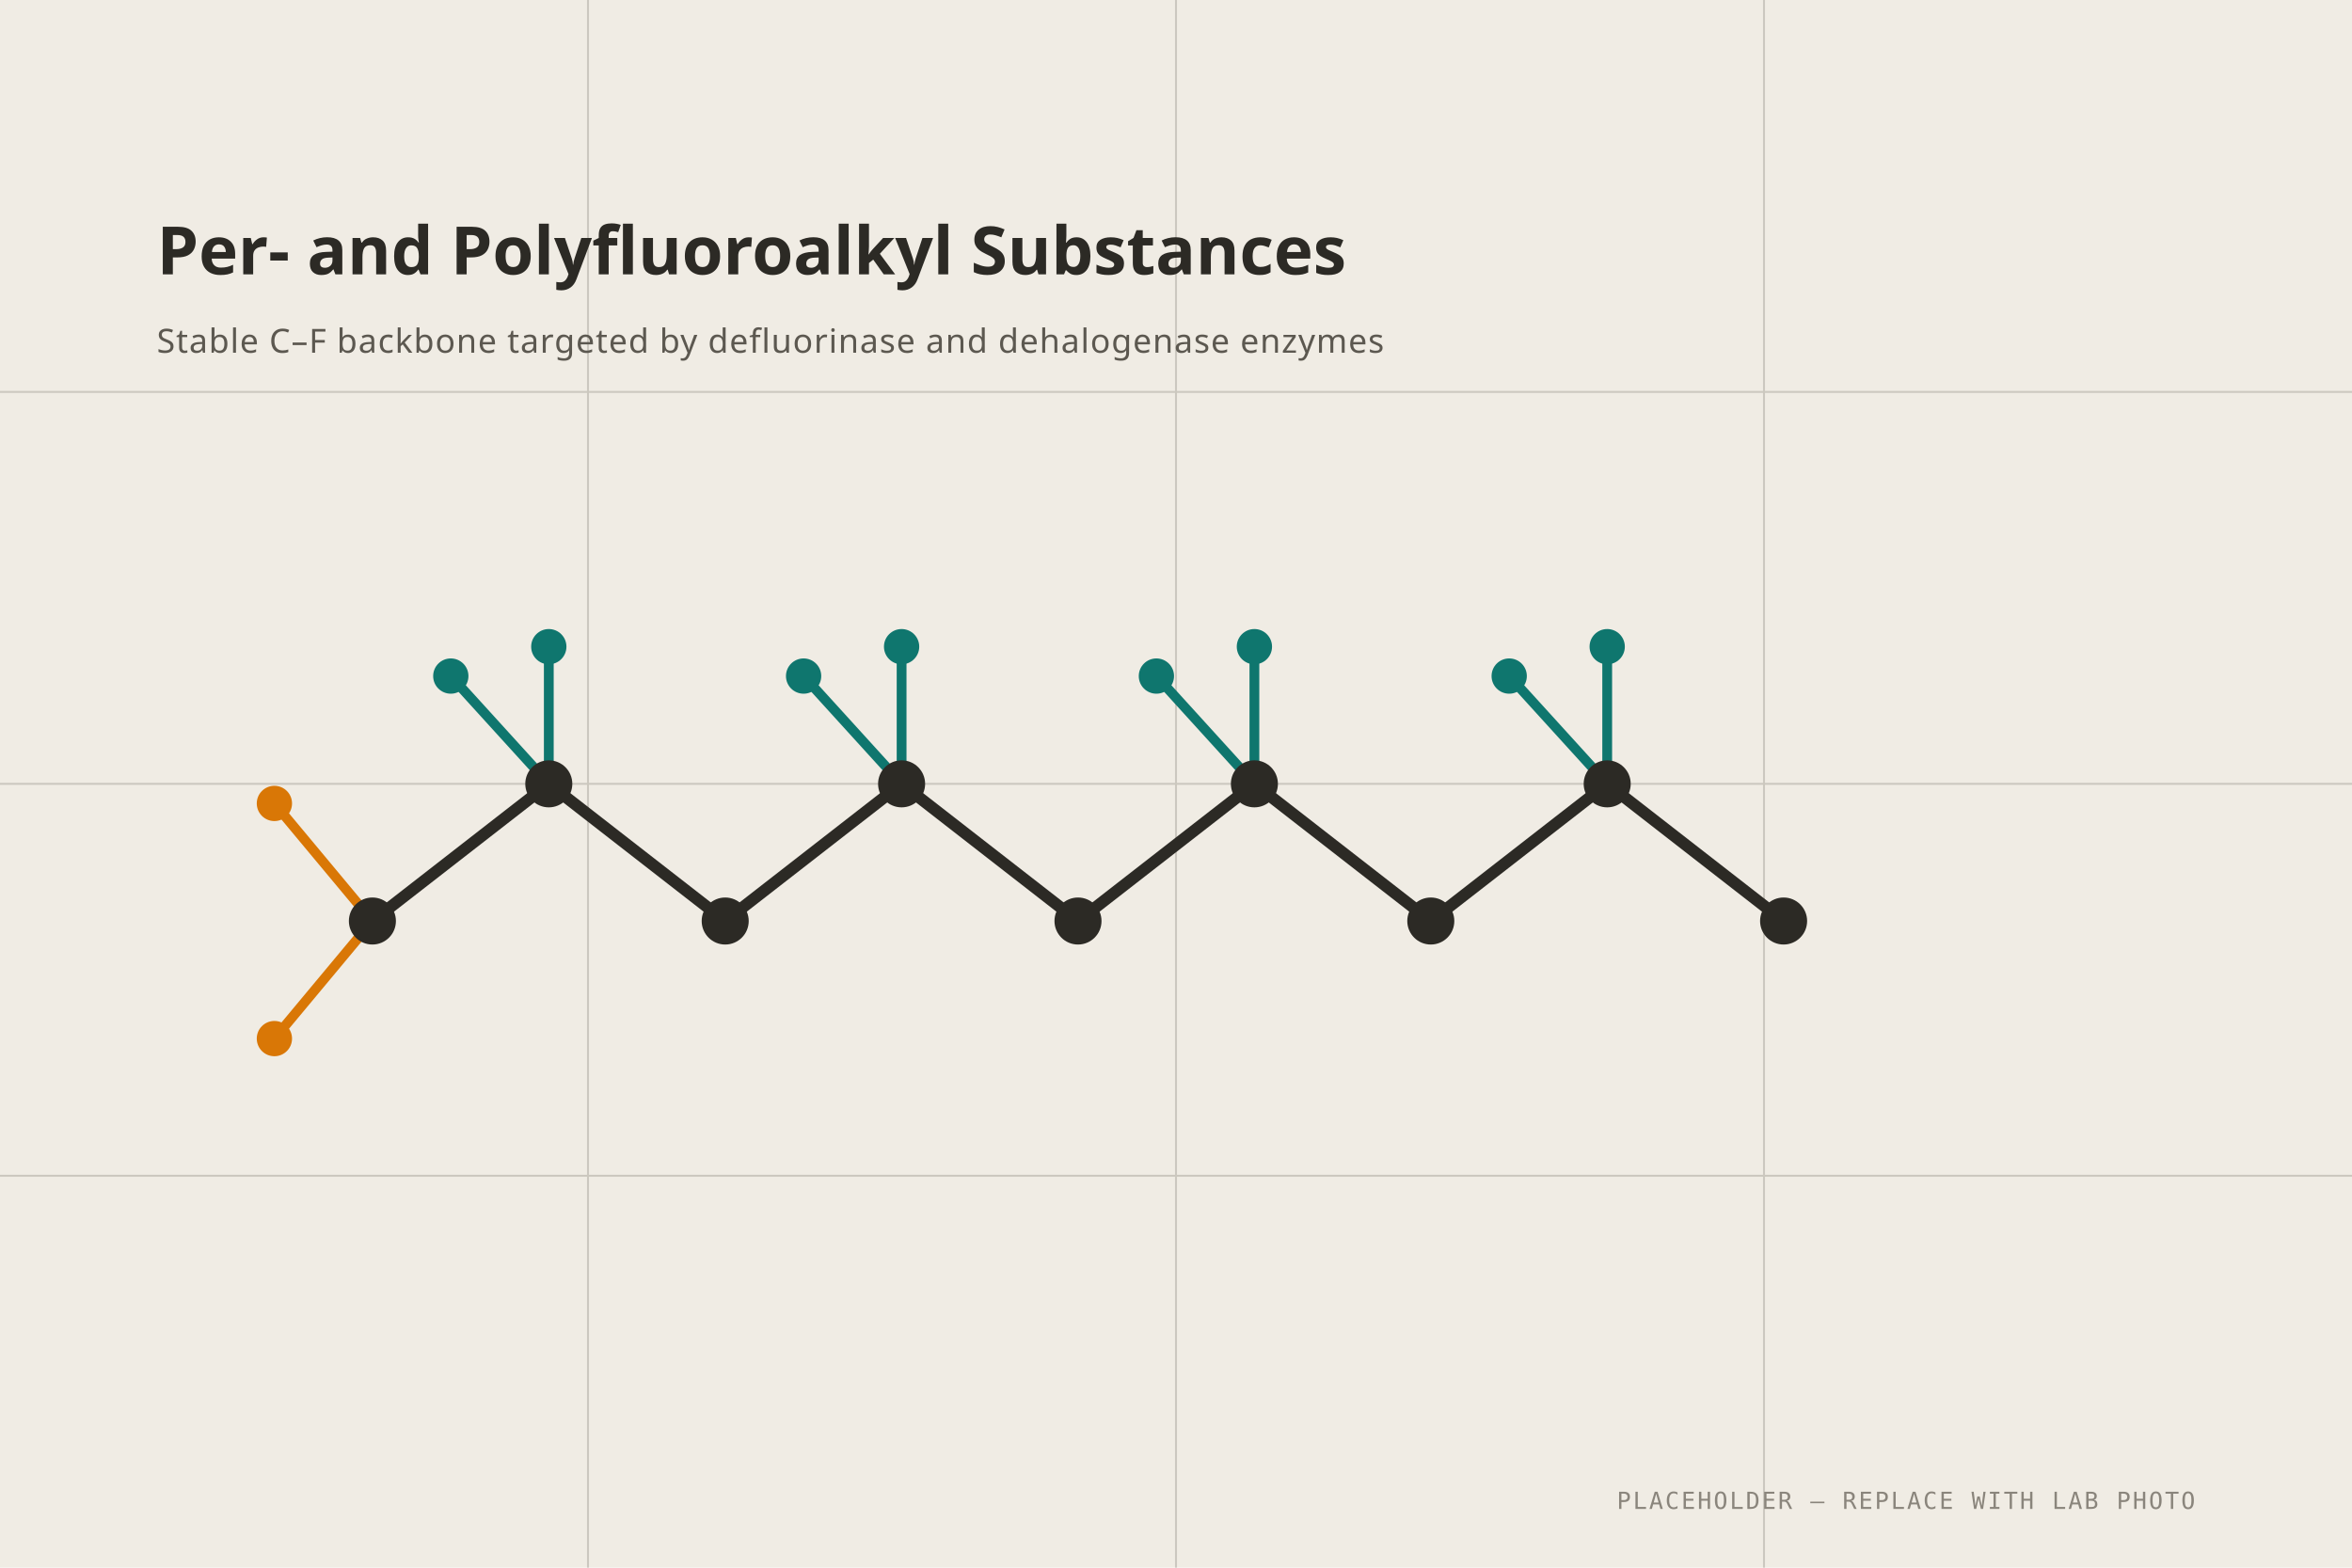
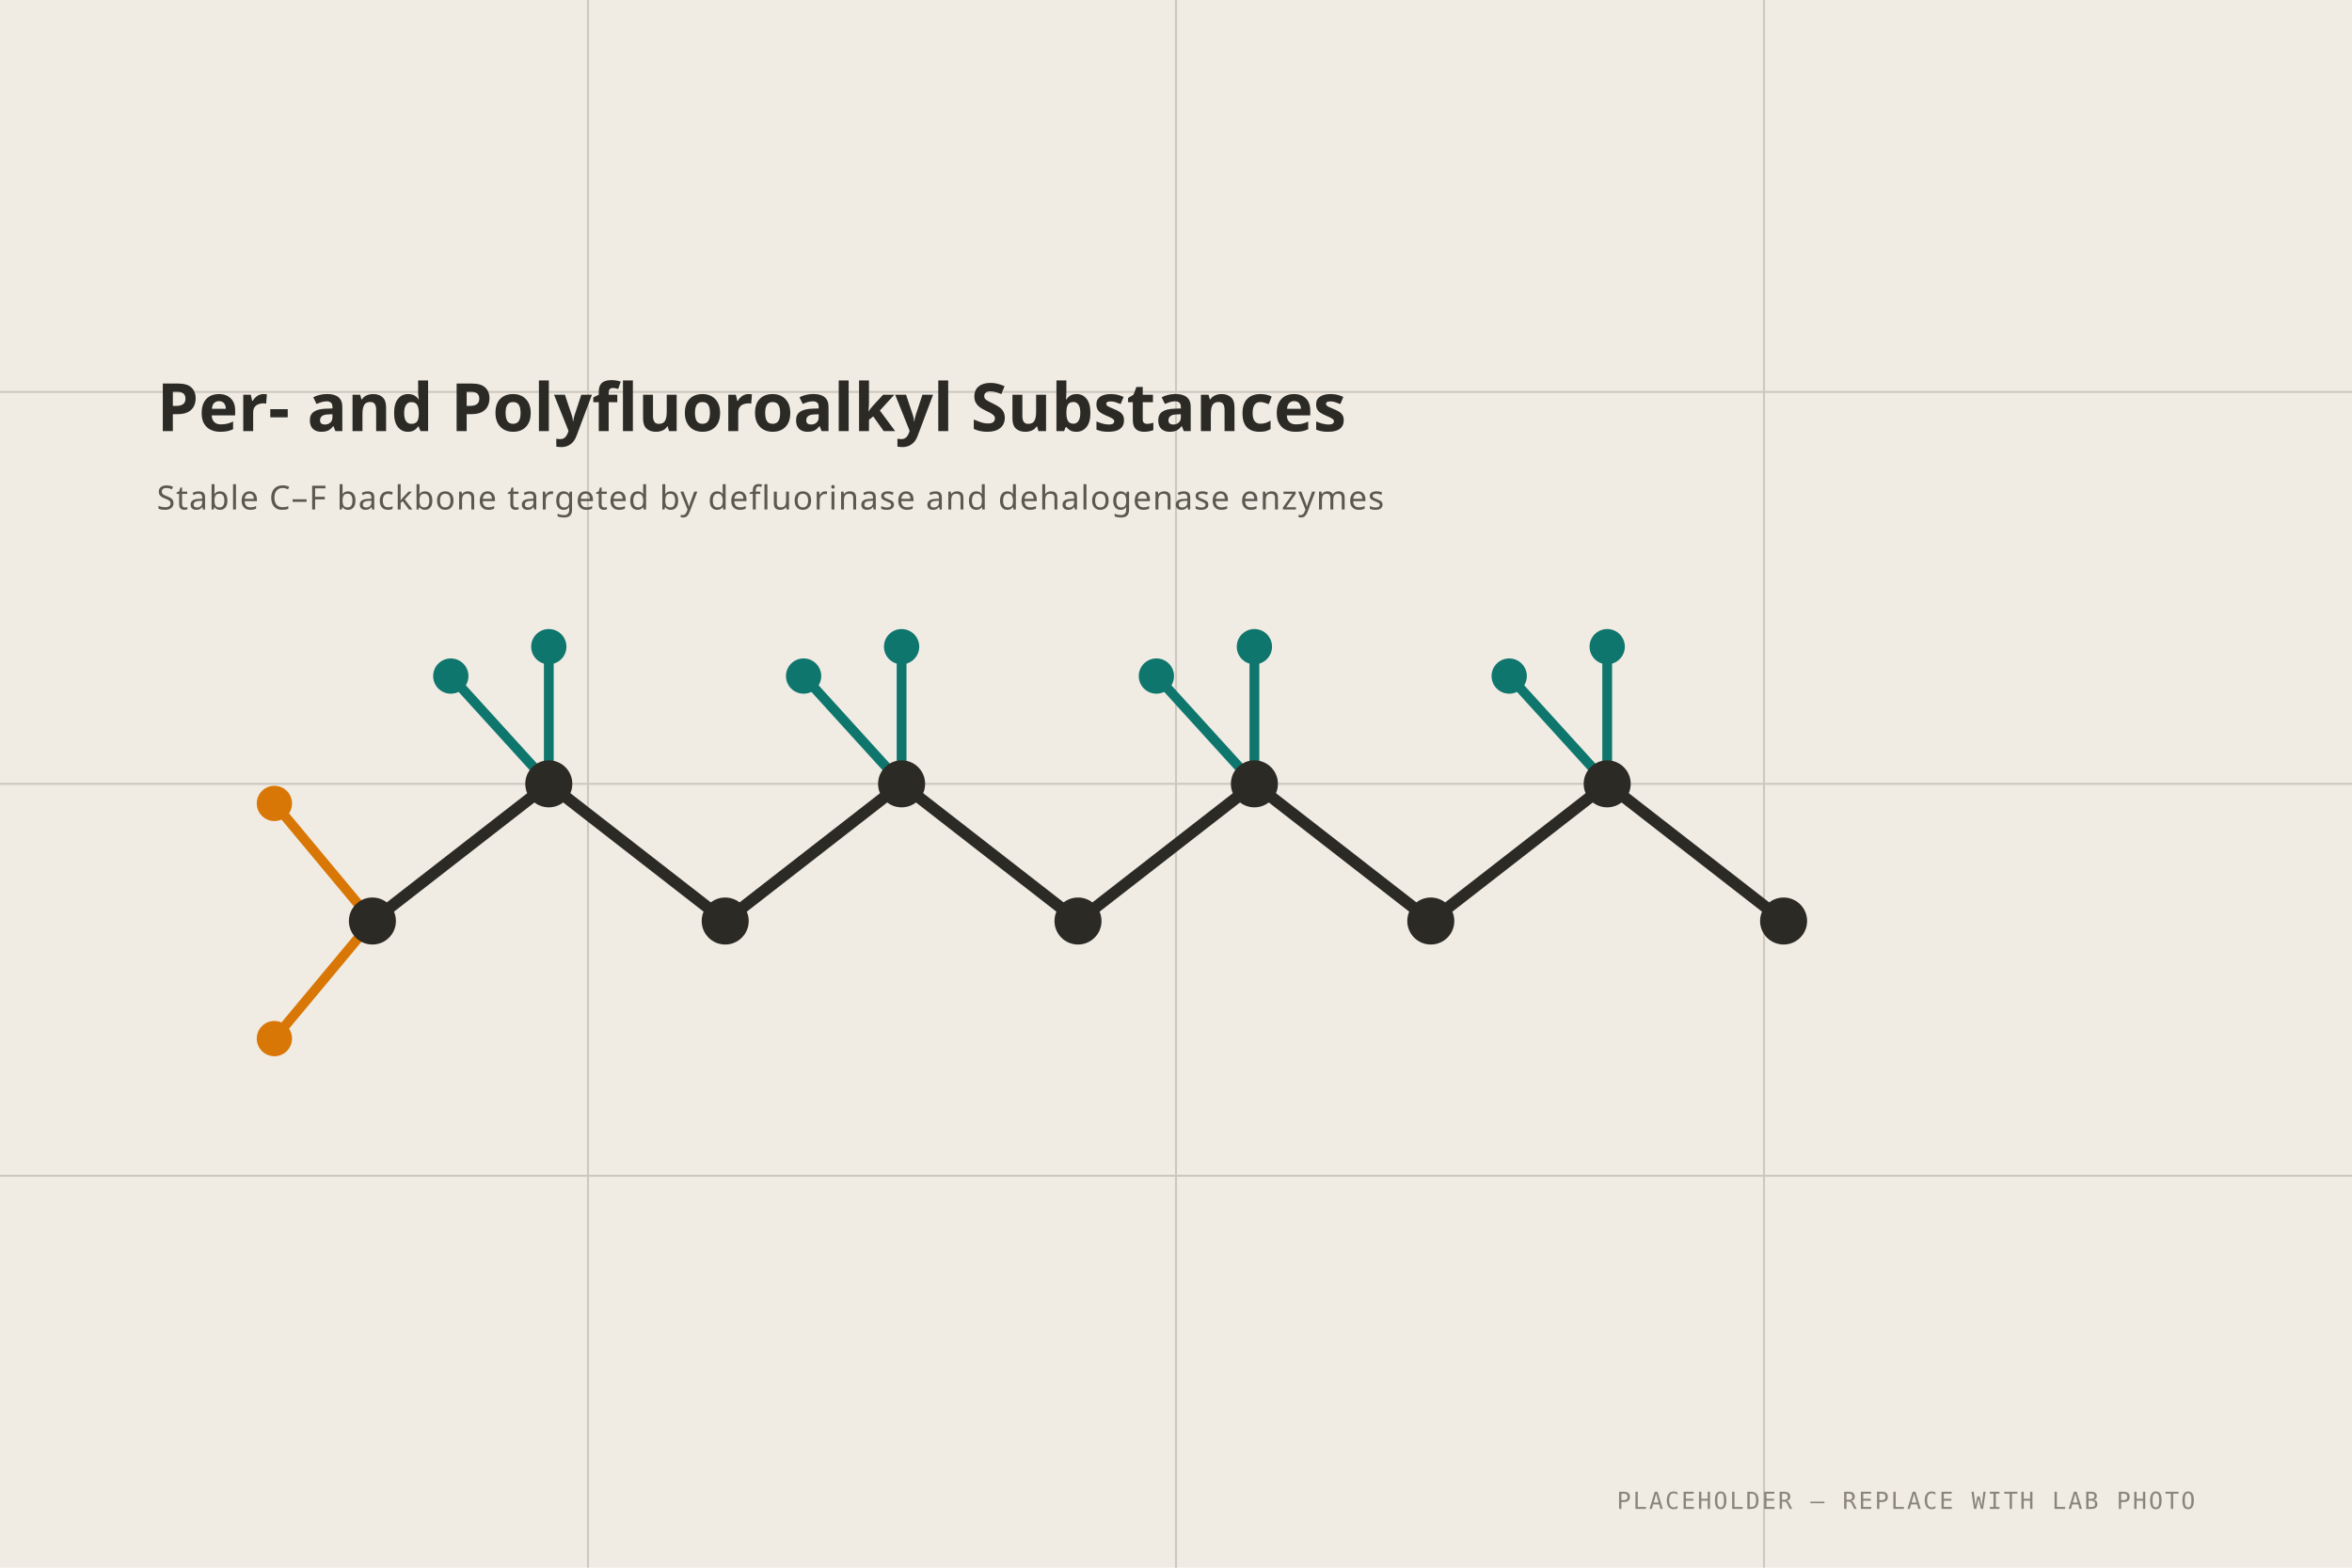
<svg xmlns="http://www.w3.org/2000/svg" viewBox="0 0 1200 800" font-family="'DM Sans', sans-serif">
  <rect width="1200" height="800" fill="#f0ece4" />
  <g stroke="#8a857c" stroke-width="1" opacity="0.35">
    <line x1="0" y1="200" x2="1200" y2="200" />
    <line x1="0" y1="400" x2="1200" y2="400" />
    <line x1="0" y1="600" x2="1200" y2="600" />
    <line x1="300" y1="0" x2="300" y2="800" />
    <line x1="600" y1="0" x2="600" y2="800" />
    <line x1="900" y1="0" x2="900" y2="800" />
  </g>
  <g stroke="#2c2a25" stroke-width="6" stroke-linecap="round" fill="none">
    <path d="M 190 470 L 280 400 L 370 470 L 460 400 L 550 470 L 640 400 L 730 470 L 820 400 L 910 470" />
  </g>
  <g stroke="#0f766e" stroke-width="5" stroke-linecap="round">
    <line x1="280" y1="400" x2="280" y2="330" />
    <line x1="280" y1="400" x2="230" y2="345" />
    <line x1="460" y1="400" x2="460" y2="330" />
    <line x1="460" y1="400" x2="410" y2="345" />
    <line x1="640" y1="400" x2="640" y2="330" />
    <line x1="640" y1="400" x2="590" y2="345" />
    <line x1="820" y1="400" x2="820" y2="330" />
    <line x1="820" y1="400" x2="770" y2="345" />
  </g>
  <g stroke="#d97706" stroke-width="5" stroke-linecap="round">
    <line x1="190" y1="470" x2="140" y2="530" />
    <line x1="190" y1="470" x2="140" y2="410" />
  </g>
  <g>
    <circle cx="190" cy="470" r="12" fill="#2c2a25" />
    <circle cx="280" cy="400" r="12" fill="#2c2a25" />
    <circle cx="370" cy="470" r="12" fill="#2c2a25" />
    <circle cx="460" cy="400" r="12" fill="#2c2a25" />
    <circle cx="550" cy="470" r="12" fill="#2c2a25" />
    <circle cx="640" cy="400" r="12" fill="#2c2a25" />
    <circle cx="730" cy="470" r="12" fill="#2c2a25" />
    <circle cx="820" cy="400" r="12" fill="#2c2a25" />
    <circle cx="910" cy="470" r="12" fill="#2c2a25" />
    <circle cx="280" cy="330" r="9" fill="#0f766e" />
    <circle cx="230" cy="345" r="9" fill="#0f766e" />
    <circle cx="460" cy="330" r="9" fill="#0f766e" />
    <circle cx="410" cy="345" r="9" fill="#0f766e" />
    <circle cx="640" cy="330" r="9" fill="#0f766e" />
    <circle cx="590" cy="345" r="9" fill="#0f766e" />
    <circle cx="820" cy="330" r="9" fill="#0f766e" />
    <circle cx="770" cy="345" r="9" fill="#0f766e" />
    <circle cx="140" cy="530" r="9" fill="#d97706" />
    <circle cx="140" cy="410" r="9" fill="#d97706" />
  </g>
-   <text x="80" y="140" font-size="34" font-weight="700" fill="#2c2a25">Per- and Polyfluoroalkyl Substances</text>
-   <text x="80" y="180" font-size="17" fill="#5c5850" letter-spacing="0.5">Stable C–F backbone targeted by defluorinase and dehalogenase enzymes</text>
+   <text x="80" y="220" font-size="34" font-weight="700" fill="#2c2a25">Per- and Polyfluoroalkyl Substances</text>
+   <text x="80" y="260" font-size="17" fill="#5c5850" letter-spacing="0.5">Stable C–F backbone targeted by defluorinase and dehalogenase enzymes</text>
  <text x="1120" y="770" font-size="12" fill="#8a857c" text-anchor="end" font-family="monospace" letter-spacing="1">PLACEHOLDER — REPLACE WITH LAB PHOTO</text>
</svg>
